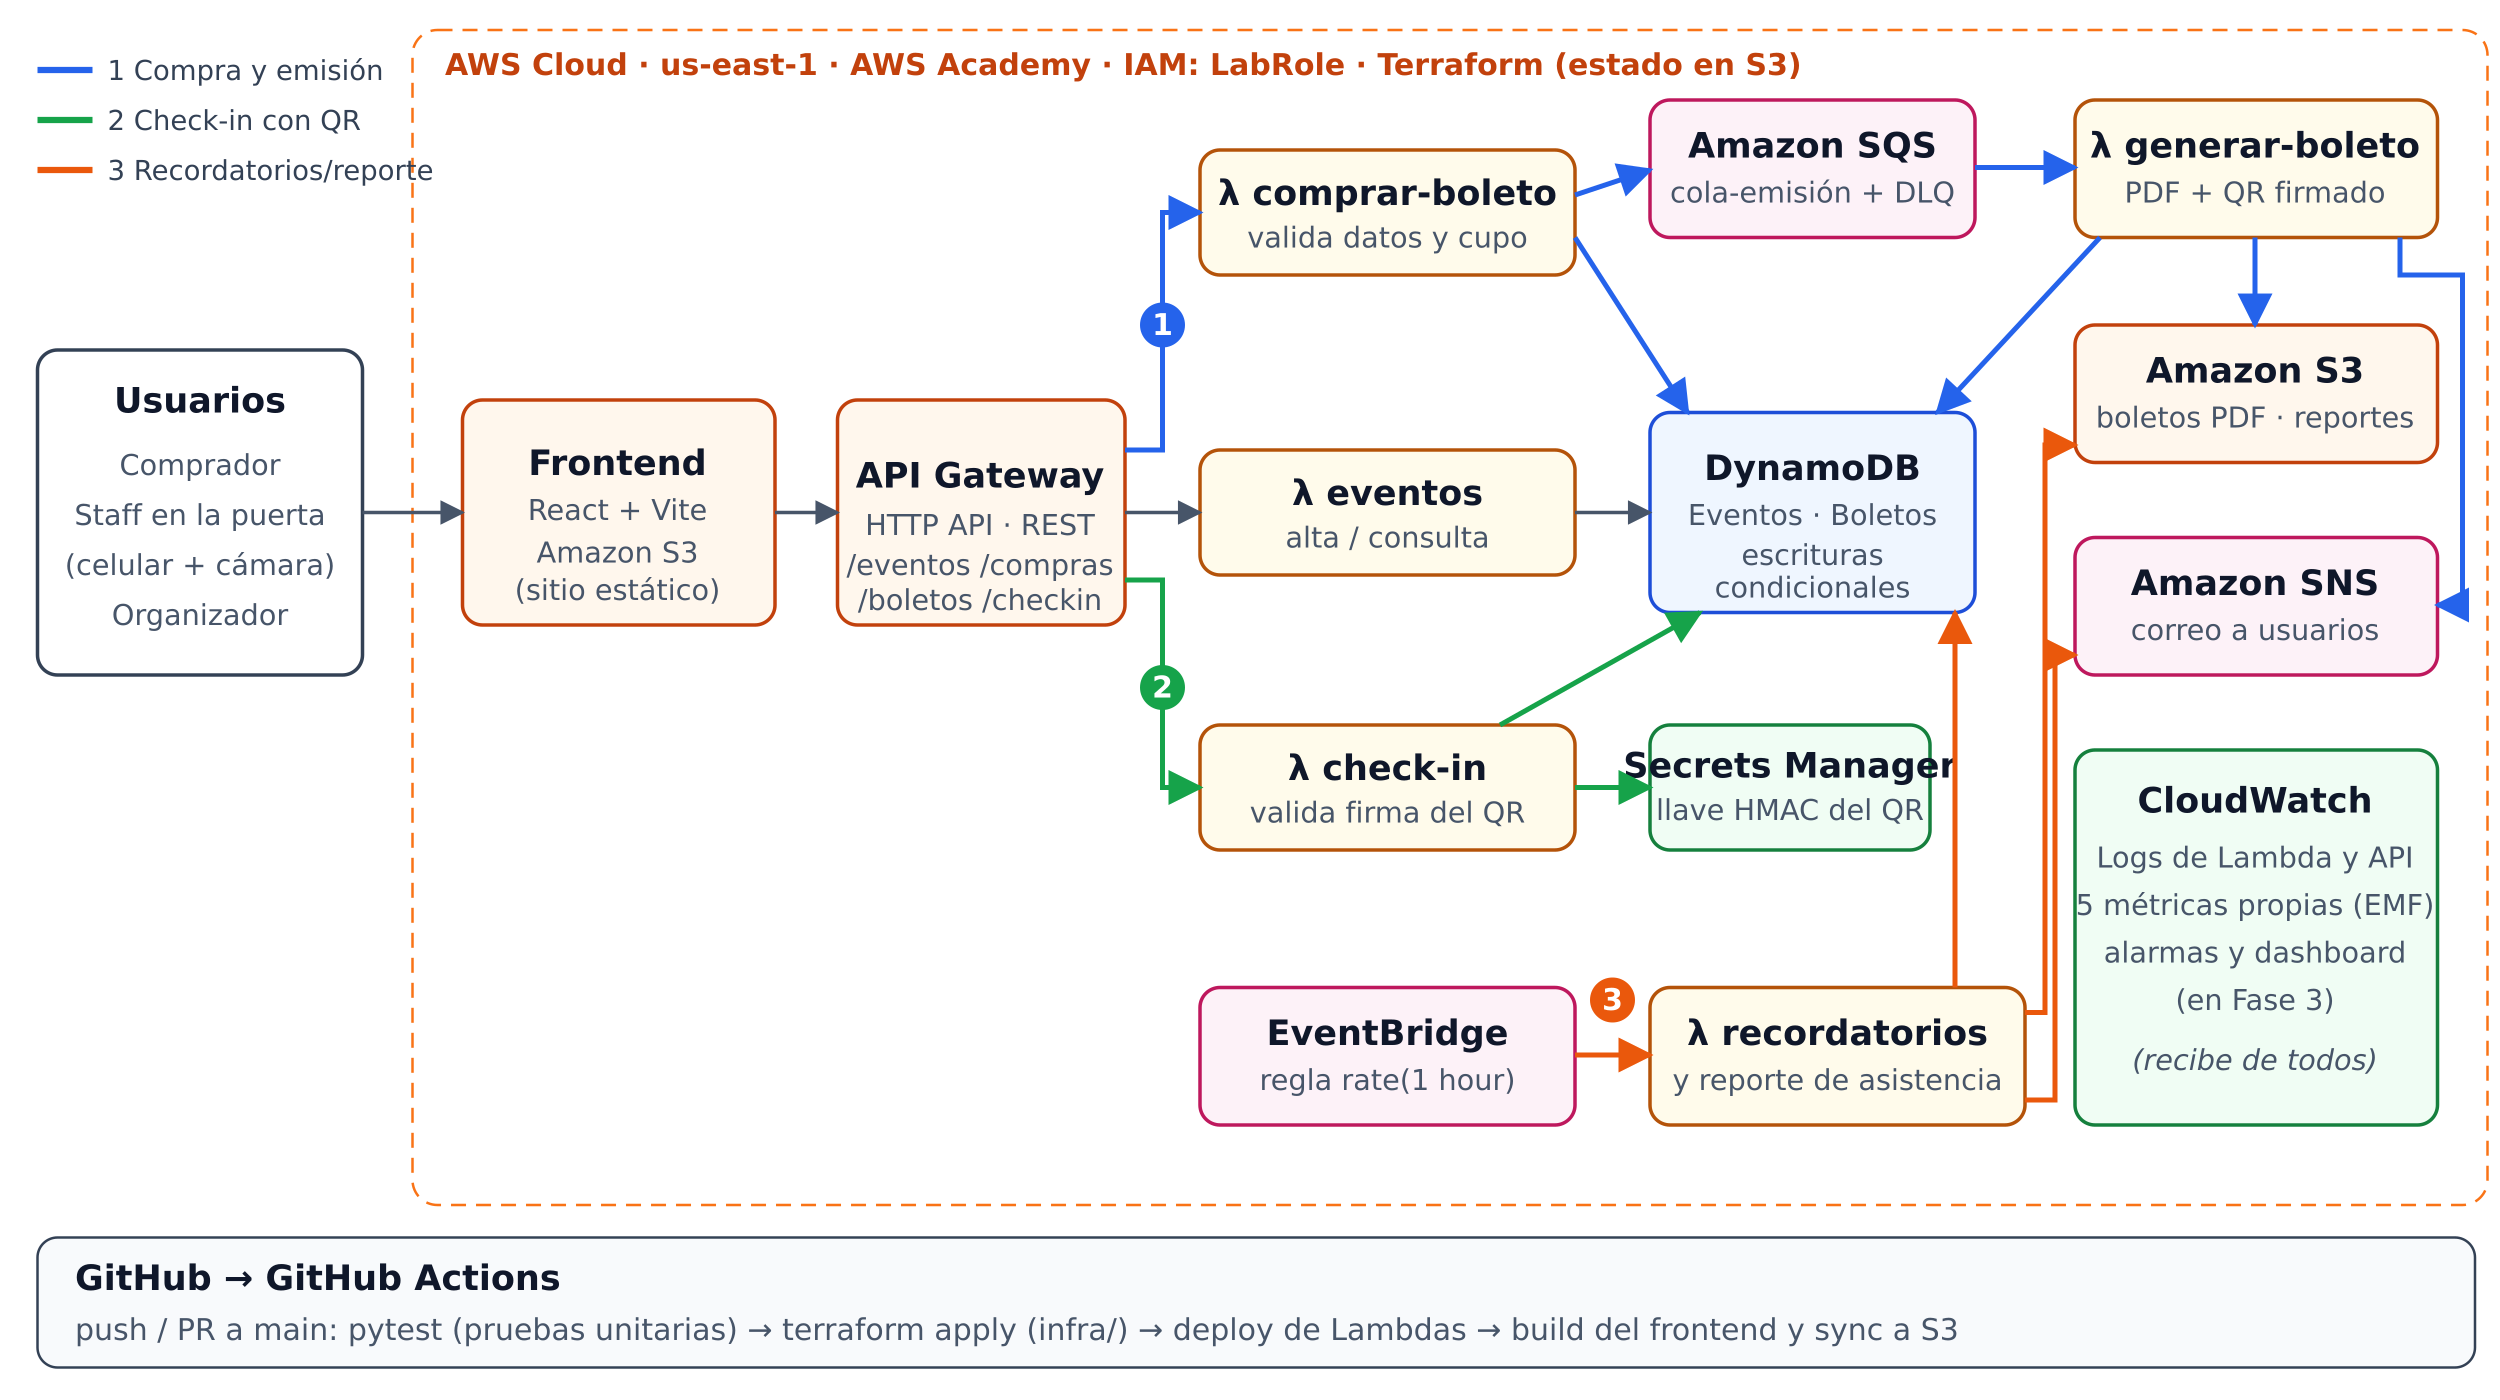
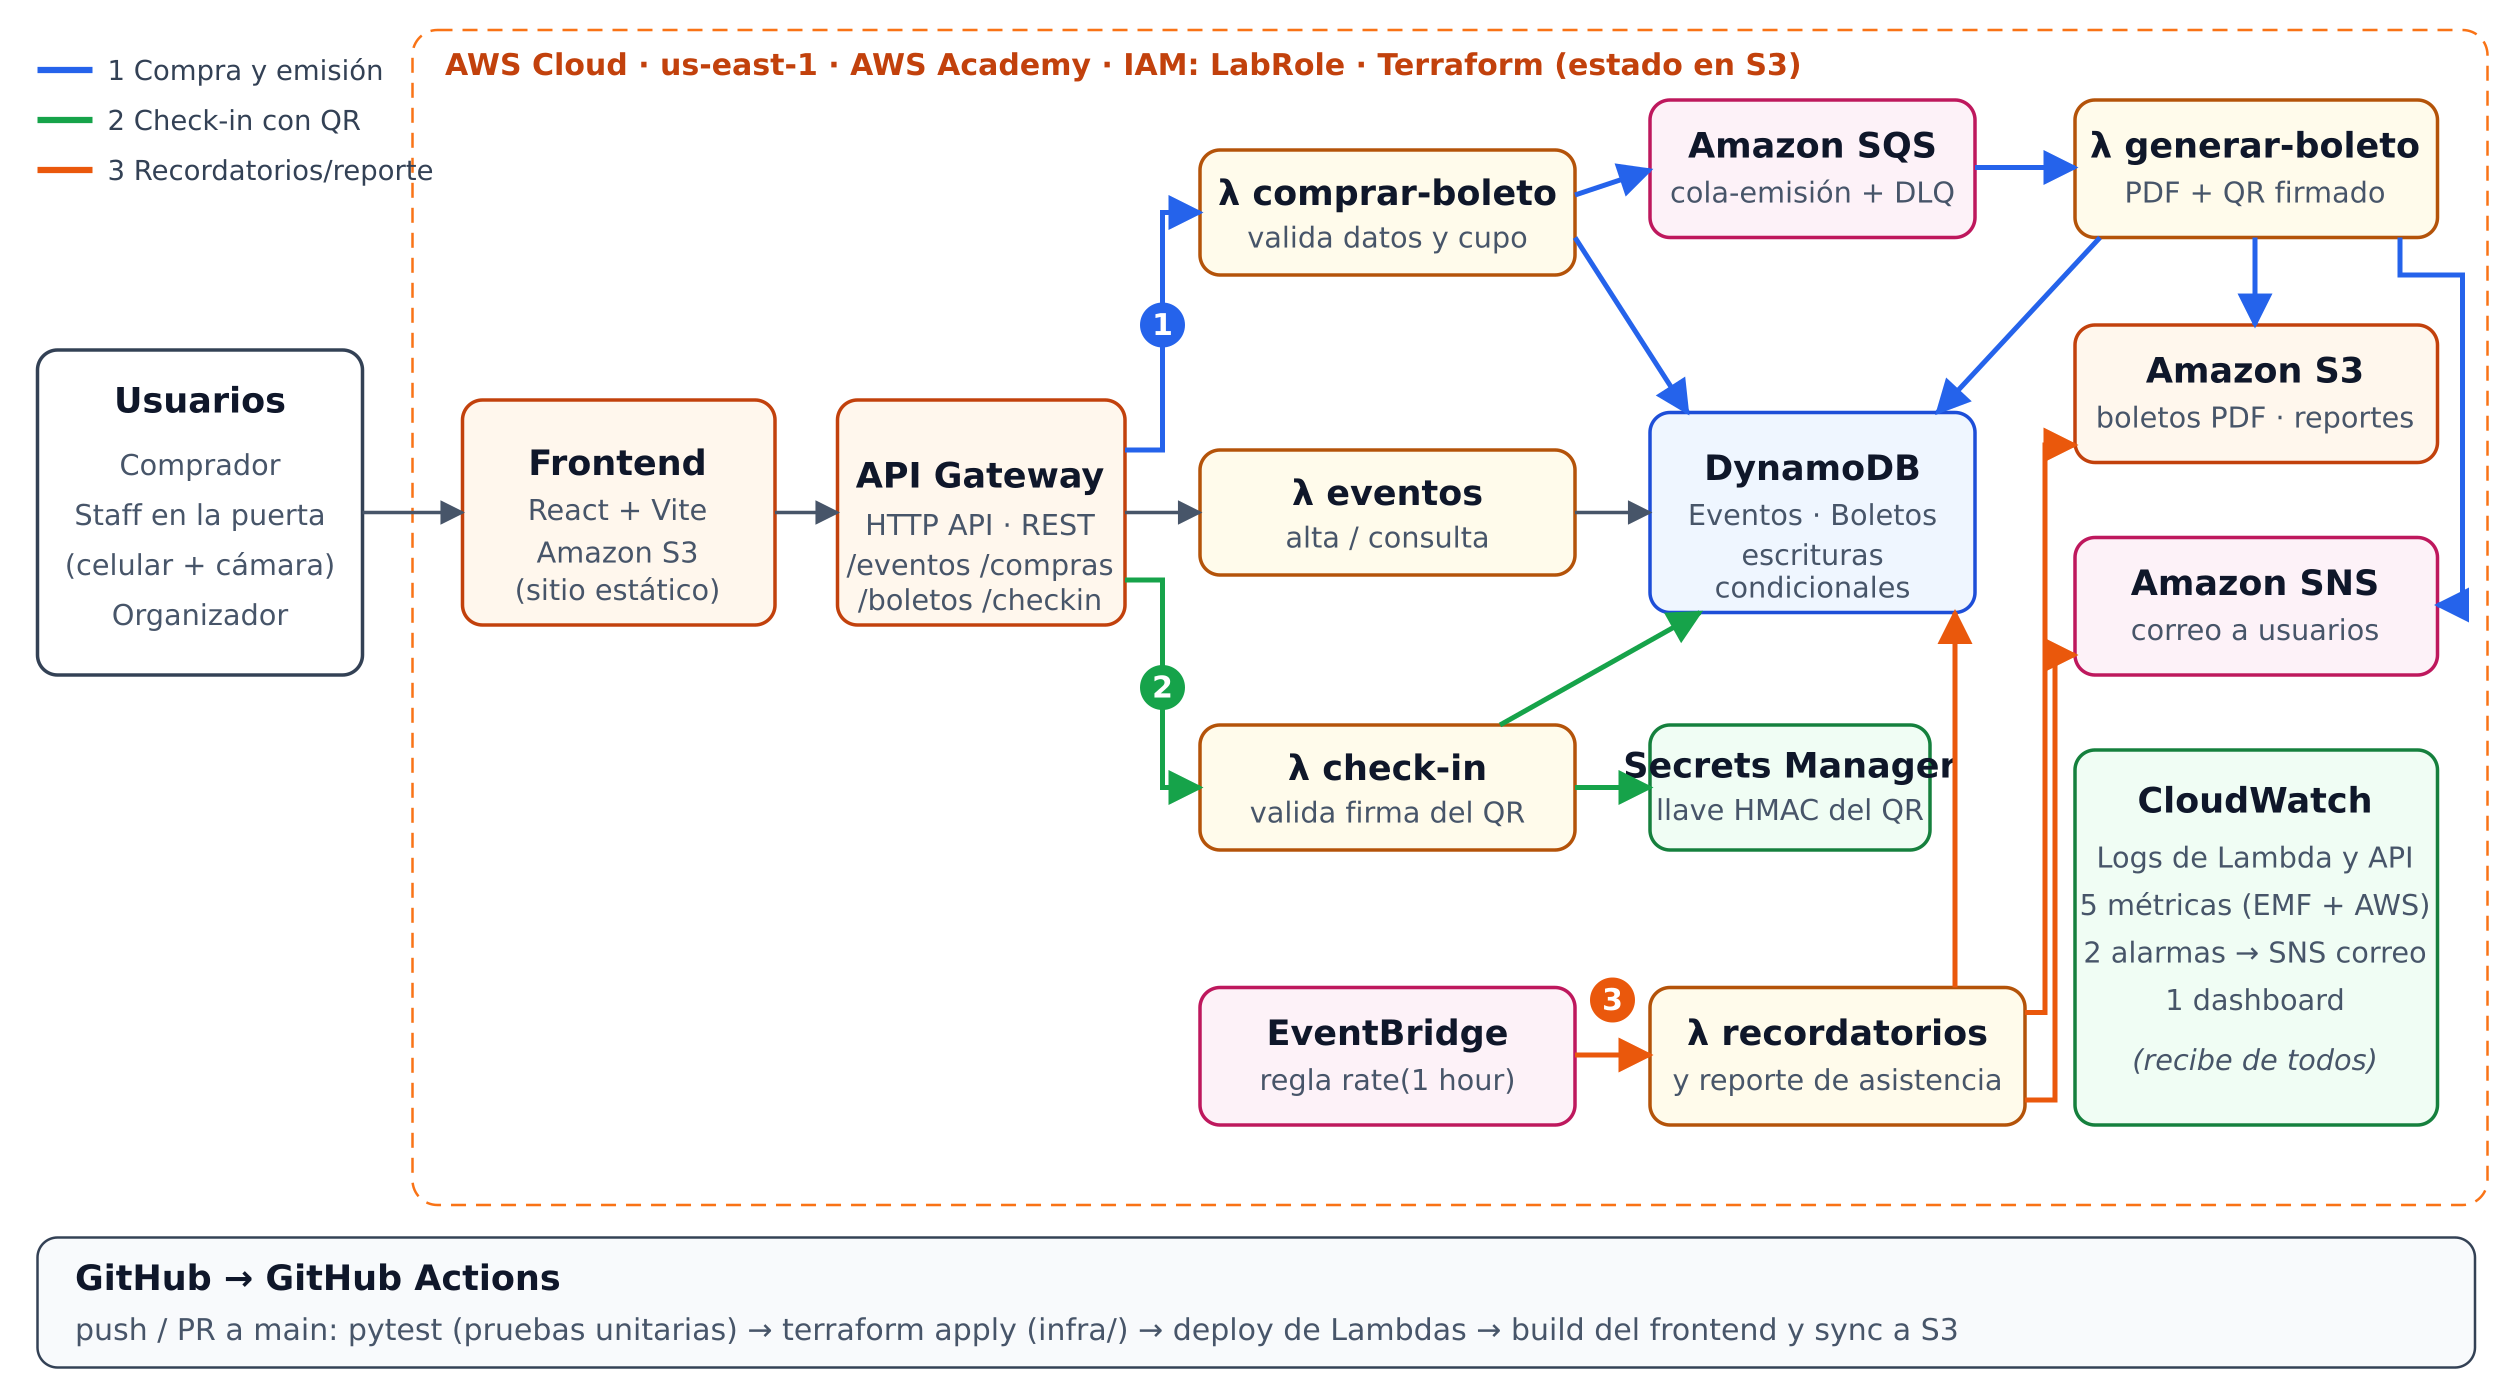
<svg xmlns="http://www.w3.org/2000/svg" viewBox="0 0 1000 560" font-family="Carlito, 'DejaVu Sans', sans-serif">
  <defs>
    <marker id="a" viewBox="0 0 10 10" refX="9" refY="5" markerWidth="7" markerHeight="7" orient="auto-start-reverse">
      <path d="M0,0 L10,5 L0,10 z" fill="#475569" />
    </marker>
    <marker id="b" viewBox="0 0 10 10" refX="9" refY="5" markerWidth="7" markerHeight="7" orient="auto-start-reverse">
      <path d="M0,0 L10,5 L0,10 z" fill="#2563eb" />
    </marker>
    <marker id="g" viewBox="0 0 10 10" refX="9" refY="5" markerWidth="7" markerHeight="7" orient="auto-start-reverse">
      <path d="M0,0 L10,5 L0,10 z" fill="#16a34a" />
    </marker>
    <marker id="o" viewBox="0 0 10 10" refX="9" refY="5" markerWidth="7" markerHeight="7" orient="auto-start-reverse">
      <path d="M0,0 L10,5 L0,10 z" fill="#ea580c" />
    </marker>
    <style>
      .box{fill:#fff;stroke:#334155;stroke-width:1.4;rx:8}
      .aws{fill:#fff7ed;stroke:#c2410c}
      .lam{fill:#fffbeb;stroke:#b45309}
      .db{fill:#eff6ff;stroke:#1d4ed8}
      .msg{fill:#fdf2f8;stroke:#be185d}
      .sec{fill:#f0fdf4;stroke:#15803d}
      .t{font-size:14px;font-weight:700;fill:#0f172a;text-anchor:middle}
      .s{font-size:11.5px;fill:#475569;text-anchor:middle}
      .l{fill:none;stroke:#475569;stroke-width:1.4;marker-end:url(#a)}
      .f1{fill:none;stroke:#2563eb;stroke-width:2;marker-end:url(#b)}
      .f2{fill:none;stroke:#16a34a;stroke-width:2;marker-end:url(#g)}
      .f3{fill:none;stroke:#ea580c;stroke-width:2;marker-end:url(#o)}
      .n{font-size:12px;font-weight:700;fill:#fff;text-anchor:middle}
      .cap{font-size:11px;fill:#334155}
    </style>
  </defs>
  <rect x="0" y="0" width="1000" height="560" fill="#ffffff" />
  <rect x="165" y="12" width="830" height="470" fill="none" stroke="#f97316" stroke-dasharray="6 4" rx="10" />
  <text x="178" y="30" font-size="12" font-weight="700" fill="#c2410c">AWS Cloud · us-east-1 · AWS Academy · IAM: LabRole · Terraform (estado en S3)</text>
  <rect class="box" x="15" y="140" width="130" height="130" />
  <text class="t" x="80" y="165">Usuarios</text>
  <text class="s" x="80" y="190">Comprador</text>
  <text class="s" x="80" y="210">Staff en la puerta</text>
  <text class="s" x="80" y="230">(celular + cámara)</text>
  <text class="s" x="80" y="250">Organizador</text>
  <rect class="box aws" x="185" y="160" width="125" height="90" />
  <text class="t" x="247" y="190">Frontend</text>
  <text class="s" x="247" y="208">React + Vite</text>
  <text class="s" x="247" y="225">Amazon S3</text>
  <text class="s" x="247" y="240">(sitio estático)</text>
  <rect class="box aws" x="335" y="160" width="115" height="90" />
  <text class="t" x="392" y="195">API Gateway</text>
  <text class="s" x="392" y="214">HTTP API · REST</text>
  <text class="s" x="392" y="230">/eventos /compras</text>
  <text class="s" x="392" y="244">/boletos /checkin</text>
  <rect class="box lam" x="480" y="60" width="150" height="50" />
  <text class="t" x="555" y="82">λ comprar-boleto</text>
  <text class="s" x="555" y="99">valida datos y cupo</text>
  <rect class="box lam" x="480" y="180" width="150" height="50" />
  <text class="t" x="555" y="202">λ eventos</text>
  <text class="s" x="555" y="219">alta / consulta</text>
  <rect class="box lam" x="480" y="290" width="150" height="50" />
  <text class="t" x="555" y="312">λ check-in</text>
  <text class="s" x="555" y="329">valida firma del QR</text>
  <rect class="box msg" x="660" y="40" width="130" height="55" />
  <text class="t" x="725" y="63">Amazon SQS</text>
  <text class="s" x="725" y="81">cola-emisión + DLQ</text>
  <rect class="box lam" x="830" y="40" width="145" height="55" />
  <text class="t" x="902" y="63">λ generar-boleto</text>
  <text class="s" x="902" y="81">PDF + QR firmado</text>
  <rect class="box db" x="660" y="165" width="130" height="80" />
  <text class="t" x="725" y="192">DynamoDB</text>
  <text class="s" x="725" y="210">Eventos · Boletos</text>
  <text class="s" x="725" y="226">escrituras</text>
  <text class="s" x="725" y="239">condicionales</text>
  <rect class="box aws" x="830" y="130" width="145" height="55" />
  <text class="t" x="902" y="153">Amazon S3</text>
  <text class="s" x="902" y="171">boletos PDF · reportes</text>
  <rect class="box msg" x="830" y="215" width="145" height="55" />
  <text class="t" x="902" y="238">Amazon SNS</text>
  <text class="s" x="902" y="256">correo a usuarios</text>
  <rect class="box sec" x="660" y="290" width="112" height="50" />
  <text class="t" x="716" y="311">Secrets Manager</text>
  <text class="s" x="716" y="328">llave HMAC del QR</text>
  <rect class="box msg" x="480" y="395" width="150" height="55" />
  <text class="t" x="555" y="418">EventBridge</text>
  <text class="s" x="555" y="436">regla rate(1 hour)</text>
  <rect class="box lam" x="660" y="395" width="150" height="55" />
  <text class="t" x="735" y="418">λ recordatorios</text>
  <text class="s" x="735" y="436">y reporte de asistencia</text>
  <rect class="box sec" x="830" y="300" width="145" height="150" />
  <text class="t" x="902" y="325">CloudWatch</text>
  <text class="s" x="902" y="347">Logs de Lambda y API</text>
-   <text class="s" x="902" y="366">5 métricas propias (EMF)</text>
-   <text class="s" x="902" y="385">alarmas y dashboard</text>
-   <text class="s" x="902" y="404">(en Fase 3)</text>
+   <text class="s" x="902" y="366">5 métricas (EMF + AWS)</text>
+   <text class="s" x="902" y="385">2 alarmas → SNS correo</text>
+   <text class="s" x="902" y="404">1 dashboard</text>
  <text class="s" x="902" y="428" font-style="italic">(recibe de todos)</text>
  <path class="l" d="M145,205 L185,205" />
  <path class="l" d="M310,205 L335,205" />
  <path class="l" d="M450,205 L480,205" />
  <path class="l" d="M630,205 L660,205" />
  <path class="f1" d="M450,180 L465,180 L465,85 L480,85" />
  <path class="f1" d="M630,78 L660,68" />
  <path class="f1" d="M630,95 L675,165" />
  <path class="f1" d="M790,67 L830,67" />
  <path class="f1" d="M902,95 L902,130" />
  <path class="f1" d="M960,95 L960,110 L985,110 L985,242 L975,242" />
  <path class="f1" d="M840,95 L775,165" />
  <circle cx="465" cy="130" r="9" fill="#2563eb" />
  <text class="n" x="465" y="134">1</text>
  <path class="f2" d="M450,232 L465,232 L465,315 L480,315" />
  <path class="f2" d="M630,315 L660,315" />
  <path class="f2" d="M600,290 L680,245" />
  <circle cx="465" cy="275" r="9" fill="#16a34a" />
  <text class="n" x="465" y="279">2</text>
  <path class="f3" d="M630,422 L660,422" />
  <path class="f3" d="M782,395 L782,245" />
  <path class="f3" d="M810,405 L818,405 L818,178 L830,178" />
  <path class="f3" d="M810,440 L822,440 L822,262 L830,262" />
  <circle cx="645" cy="400" r="9" fill="#ea580c" />
  <text class="n" x="645" y="404">3</text>
  <rect x="15" y="495" width="975" height="52" rx="8" fill="#f8fafc" stroke="#334155" />
  <text x="30" y="516" font-size="14" font-weight="700" fill="#0f172a">GitHub → GitHub Actions</text>
  <text x="30" y="536" font-size="12" fill="#475569">push / PR a main: pytest (pruebas unitarias) → terraform apply (infra/) → deploy de Lambdas → build del frontend y sync a S3</text>
  <g transform="translate(15,20)">
    <line x1="0" y1="8" x2="22" y2="8" stroke="#2563eb" stroke-width="2.5" />
    <text class="cap" x="28" y="12">1 Compra y emisión</text>
    <line x1="0" y1="28" x2="22" y2="28" stroke="#16a34a" stroke-width="2.5" />
    <text class="cap" x="28" y="32">2 Check-in con QR</text>
    <line x1="0" y1="48" x2="22" y2="48" stroke="#ea580c" stroke-width="2.5" />
    <text class="cap" x="28" y="52">3 Recordatorios/reporte</text>
  </g>
</svg>
